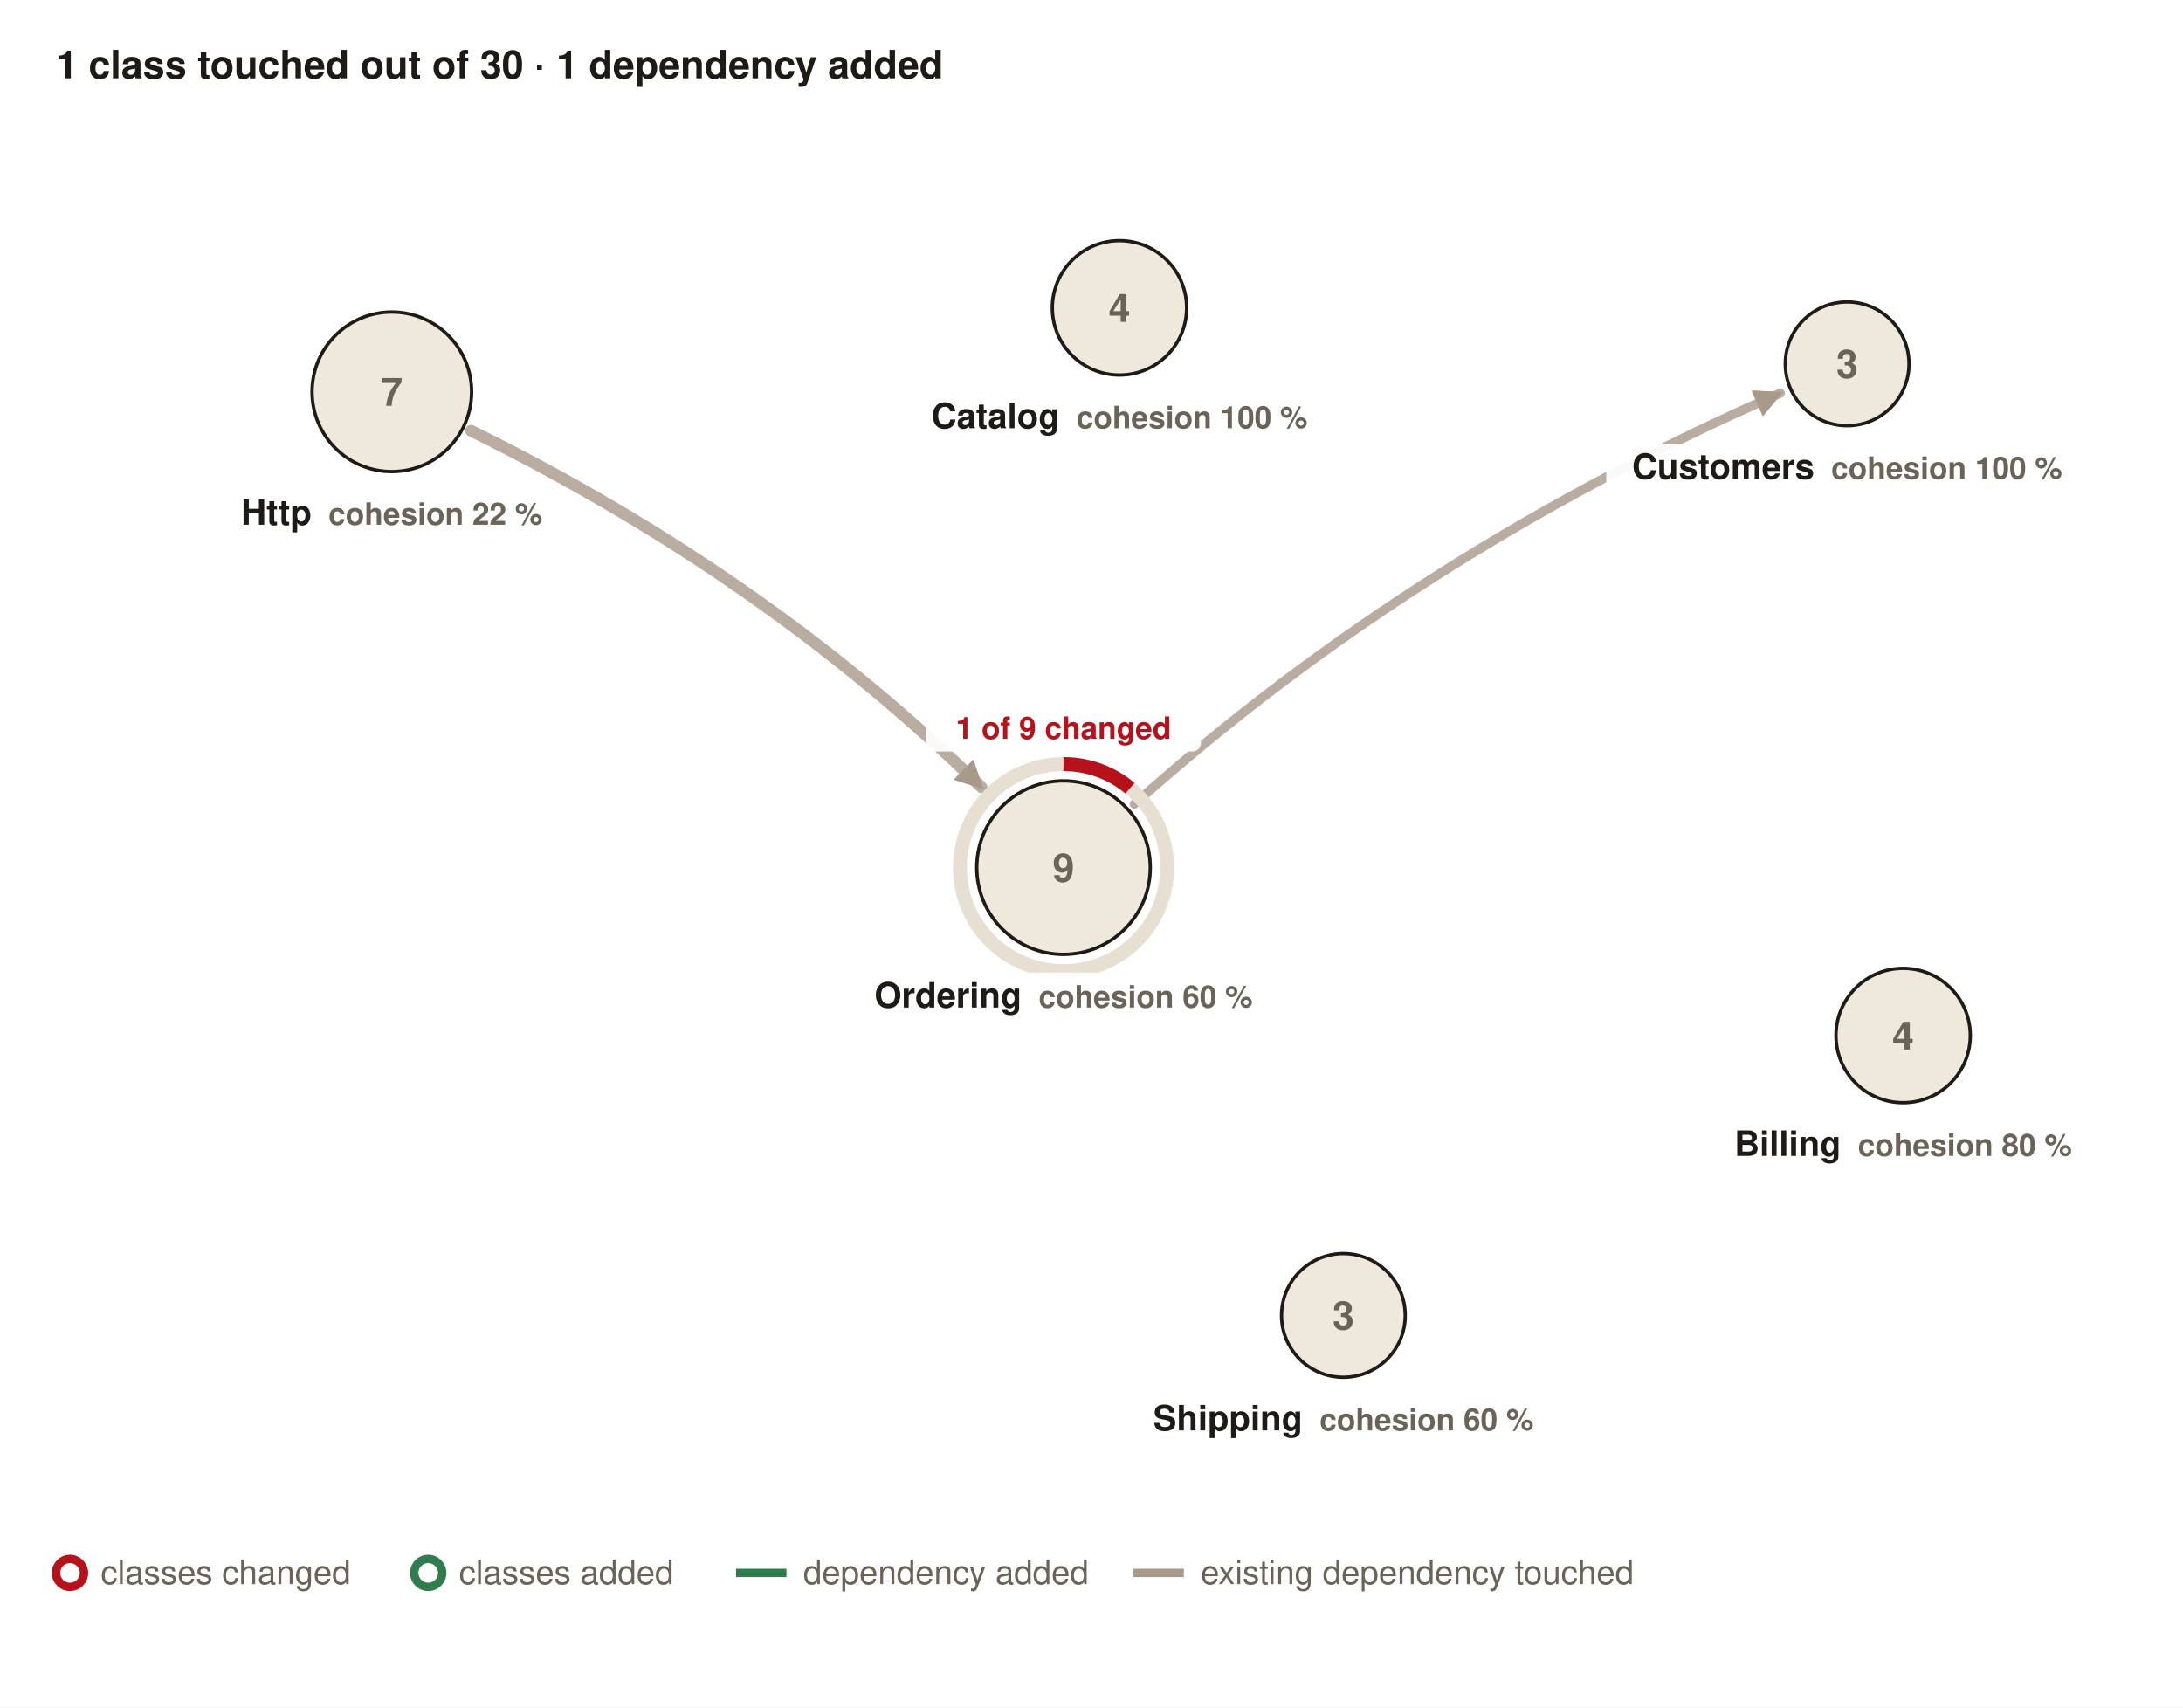
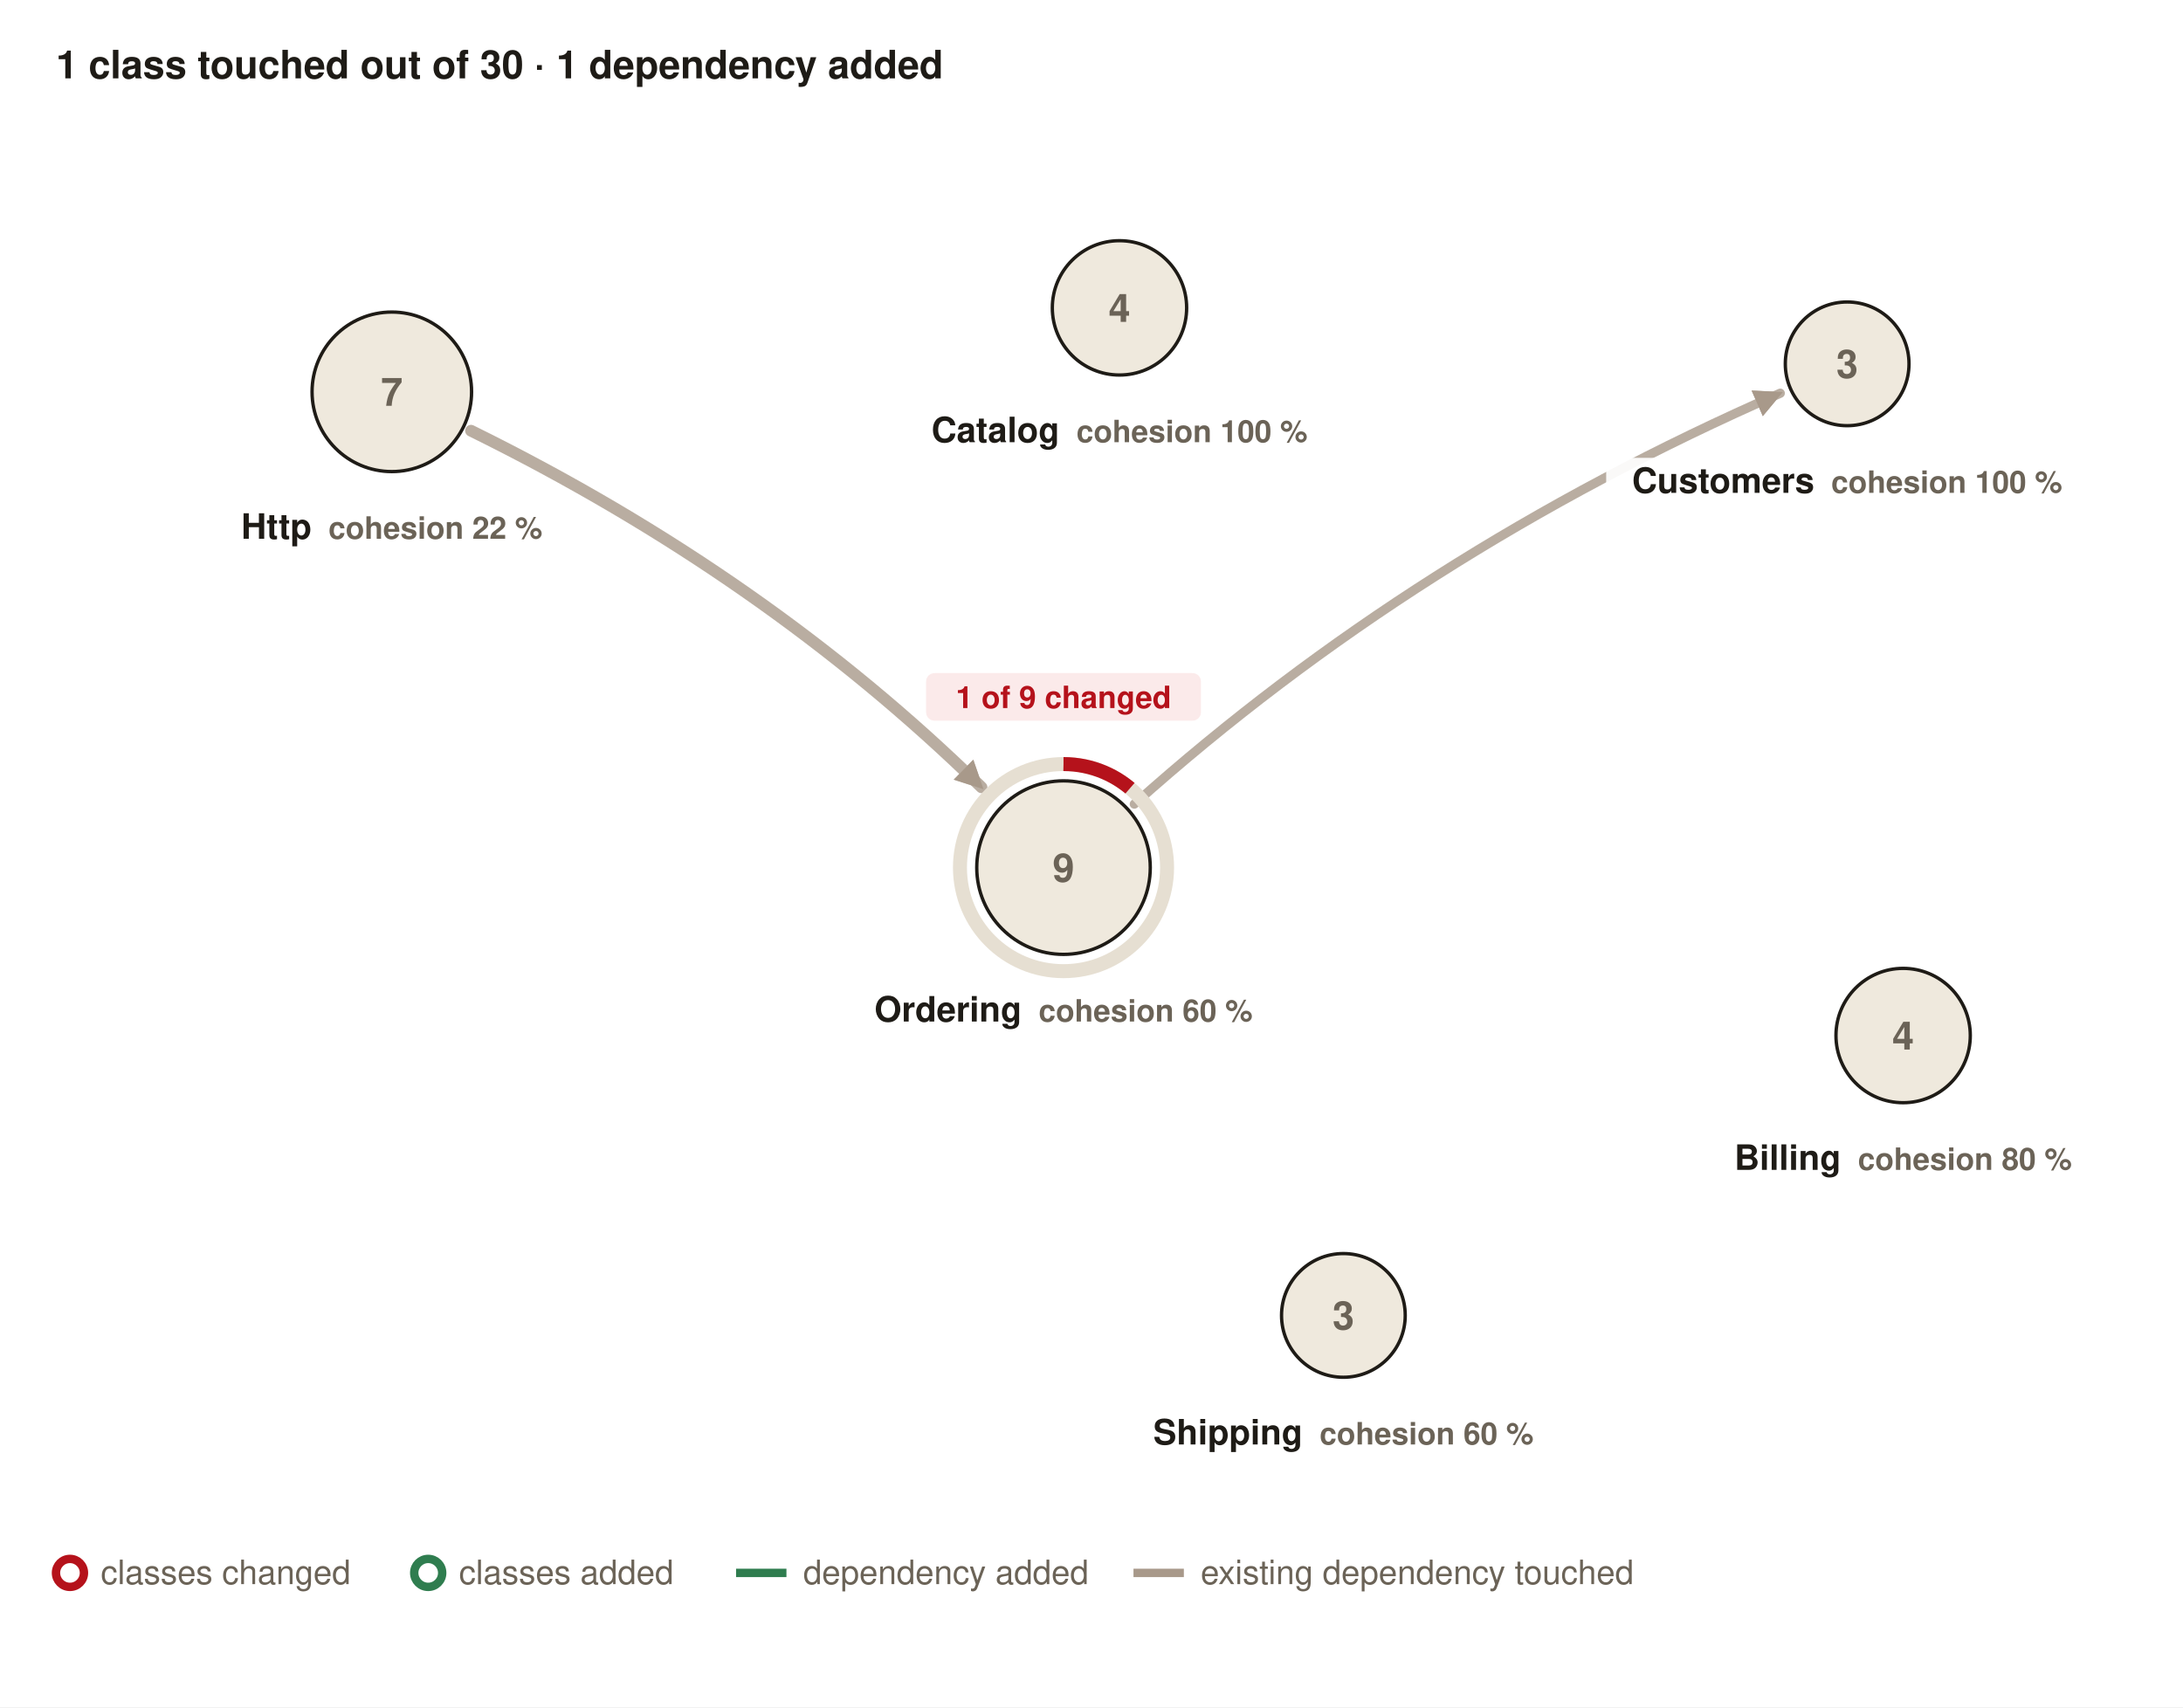
<svg xmlns="http://www.w3.org/2000/svg" viewBox="0 0 780 610" width="780" height="610" font-family="-apple-system, 'Segoe UI', Helvetica, Arial, sans-serif">
  <style>text{fill:#1e1b16}.sub{fill:#6b6357;font-size:11px}.hot{fill:#b5121b;font-size:11px;font-weight:600}.new{fill:#2f7d4f;font-size:11px;font-weight:600}.legend{fill:#6b6357;font-size:12px}.count{fill:#6b6357;font-size:14px;font-weight:600}</style>
  <defs>
    <marker id="arrow-edge" viewBox="0 0 10 10" refX="9" refY="5" markerUnits="userSpaceOnUse" markerWidth="10" markerHeight="10" orient="auto-start-reverse">
      <path d="M0 0 L10 5 L0 10 z" fill="#a8998a" />
    </marker>
    <marker id="arrow-added" viewBox="0 0 10 10" refX="9" refY="5" markerUnits="userSpaceOnUse" markerWidth="10" markerHeight="10" orient="auto-start-reverse">
      <path d="M0 0 L10 5 L0 10 z" fill="#2f7d4f" />
    </marker>
  </defs>
  <rect width="780" height="610" fill="#ffffff" />
  <text x="20" y="28" font-size="14" font-weight="600">1 class touched out of 30 · 1 dependency added</text>
  <path d="M168.3 153.9 Q273.6 205.8 350.7 281.3" fill="none" stroke="#a8998a" stroke-width="4.2" stroke-linecap="round" opacity="0.8" marker-end="url(#arrow-edge)" />
  <path d="M405.3 287.3 Q505.6 197.6 636.1 140.5" fill="none" stroke="#a8998a" stroke-width="3.3" stroke-linecap="round" opacity="0.8" marker-end="url(#arrow-edge)" />
  <circle cx="680" cy="370" r="24.0" fill="#efe9dd" stroke="#1e1b16" stroke-width="1.2" />
  <text x="680" y="375.0" text-anchor="middle" class="count">4</text>
-   <rect x="604.5" y="400.5" width="151.0" height="17" rx="3" fill="#ffffff" opacity="0.92" />
-   <text x="680" y="413.0" text-anchor="middle" font-size="12.5" font-weight="600">Billing<tspan dx="6" class="sub">cohesion 80 %</tspan>
+   <rect x="604.5" y="405.5" width="151.0" height="17" rx="3" fill="#ffffff" opacity="0.92" />
+   <text x="680" y="418.0" text-anchor="middle" font-size="12.5" font-weight="600">Billing<tspan dx="6" class="sub">cohesion 80 %</tspan>
  </text>
  <circle cx="400" cy="110" r="24.0" fill="#efe9dd" stroke="#1e1b16" stroke-width="1.2" />
  <text x="400" y="115.0" text-anchor="middle" class="count">4</text>
-   <rect x="321.3" y="140.5" width="157.4" height="17" rx="3" fill="#ffffff" opacity="0.92" />
-   <text x="400" y="153.0" text-anchor="middle" font-size="12.5" font-weight="600">Catalog<tspan dx="6" class="sub">cohesion 100 %</tspan>
+   <rect x="321.3" y="145.5" width="157.4" height="17" rx="3" fill="#ffffff" opacity="0.92" />
+   <text x="400" y="158.0" text-anchor="middle" font-size="12.5" font-weight="600">Catalog<tspan dx="6" class="sub">cohesion 100 %</tspan>
  </text>
  <circle cx="660" cy="130" r="22.1" fill="#efe9dd" stroke="#1e1b16" stroke-width="1.2" />
  <text x="660" y="135.0" text-anchor="middle" class="count">3</text>
-   <rect x="573.9" y="158.6" width="172.2" height="17" rx="3" fill="#ffffff" opacity="0.92" />
-   <text x="660" y="171.1" text-anchor="middle" font-size="12.5" font-weight="600">Customers<tspan dx="6" class="sub">cohesion 100 %</tspan>
+   <rect x="573.9" y="163.6" width="172.2" height="17" rx="3" fill="#ffffff" opacity="0.92" />
+   <text x="660" y="176.1" text-anchor="middle" font-size="12.5" font-weight="600">Customers<tspan dx="6" class="sub">cohesion 100 %</tspan>
  </text>
  <circle cx="140" cy="140" r="28.5" fill="#efe9dd" stroke="#1e1b16" stroke-width="1.2" />
  <text x="140" y="145.0" text-anchor="middle" class="count">7</text>
-   <rect x="75.6" y="175.0" width="128.8" height="17" rx="3" fill="#ffffff" opacity="0.92" />
-   <text x="140" y="187.5" text-anchor="middle" font-size="12.5" font-weight="600">Http<tspan dx="6" class="sub">cohesion 22 %</tspan>
+   <rect x="75.6" y="180.0" width="128.8" height="17" rx="3" fill="#ffffff" opacity="0.92" />
+   <text x="140" y="192.5" text-anchor="middle" font-size="12.5" font-weight="600">Http<tspan dx="6" class="sub">cohesion 22 %</tspan>
  </text>
  <circle cx="380" cy="310" r="37.0" fill="none" stroke="#e6dfd2" stroke-width="5" />
  <circle cx="380" cy="310" r="37.0" fill="none" stroke="#b5121b" stroke-width="5" stroke-dasharray="25.8 232.5" transform="rotate(-90 380 310)" />
-   <rect x="330.9" y="251.5" width="98.2" height="17" rx="3" fill="#ffffff" opacity="0.92" />
-   <text x="380" y="264.0" text-anchor="middle" class="hot">1 of 9 changed</text>
+   <rect x="330.9" y="240.5" width="98.2" height="17" rx="3" fill="#fbe8e8" opacity="0.92" />
+   <text x="380" y="253.0" text-anchor="middle" class="hot">1 of 9 changed</text>
  <circle cx="380" cy="310" r="31.0" fill="#efe9dd" stroke="#1e1b16" stroke-width="1.2" />
  <text x="380" y="315.0" text-anchor="middle" class="count">9</text>
-   <rect x="300.8" y="347.5" width="158.4" height="17" rx="3" fill="#ffffff" opacity="0.92" />
-   <text x="380" y="360.0" text-anchor="middle" font-size="12.5" font-weight="600">Ordering<tspan dx="6" class="sub">cohesion 60 %</tspan>
+   <rect x="300.8" y="352.5" width="158.4" height="17" rx="3" fill="#ffffff" opacity="0.92" />
+   <text x="380" y="365.0" text-anchor="middle" font-size="12.5" font-weight="600">Ordering<tspan dx="6" class="sub">cohesion 60 %</tspan>
  </text>
  <circle cx="480" cy="470" r="22.1" fill="#efe9dd" stroke="#1e1b16" stroke-width="1.2" />
  <text x="480" y="475.0" text-anchor="middle" class="count">3</text>
-   <rect x="400.8" y="498.6" width="158.4" height="17" rx="3" fill="#ffffff" opacity="0.92" />
-   <text x="480" y="511.1" text-anchor="middle" font-size="12.5" font-weight="600">Shipping<tspan dx="6" class="sub">cohesion 60 %</tspan>
+   <rect x="400.8" y="503.6" width="158.4" height="17" rx="3" fill="#ffffff" opacity="0.92" />
+   <text x="480" y="516.1" text-anchor="middle" font-size="12.5" font-weight="600">Shipping<tspan dx="6" class="sub">cohesion 60 %</tspan>
  </text>
  <path d="M168.3 153.9 Q273.6 205.8 350.7 281.3" fill="none" stroke="none" marker-end="url(#arrow-edge)" />
  <path d="M405.3 287.3 Q505.6 197.6 636.1 140.5" fill="none" stroke="none" marker-end="url(#arrow-edge)" />
  <circle cx="25" cy="562" r="5" fill="none" stroke="#b5121b" stroke-width="3" />
  <text x="36" y="566" class="legend">classes changed</text>
  <circle cx="153" cy="562" r="5" fill="none" stroke="#2f7d4f" stroke-width="3" />
  <text x="164" y="566" class="legend">classes added</text>
  <line x1="263" y1="562" x2="281" y2="562" stroke="#2f7d4f" stroke-width="3" />
  <text x="287" y="566" class="legend">dependency added</text>
  <line x1="405" y1="562" x2="423" y2="562" stroke="#a8998a" stroke-width="3" />
  <text x="429" y="566" class="legend">existing dependency touched</text>
</svg>
